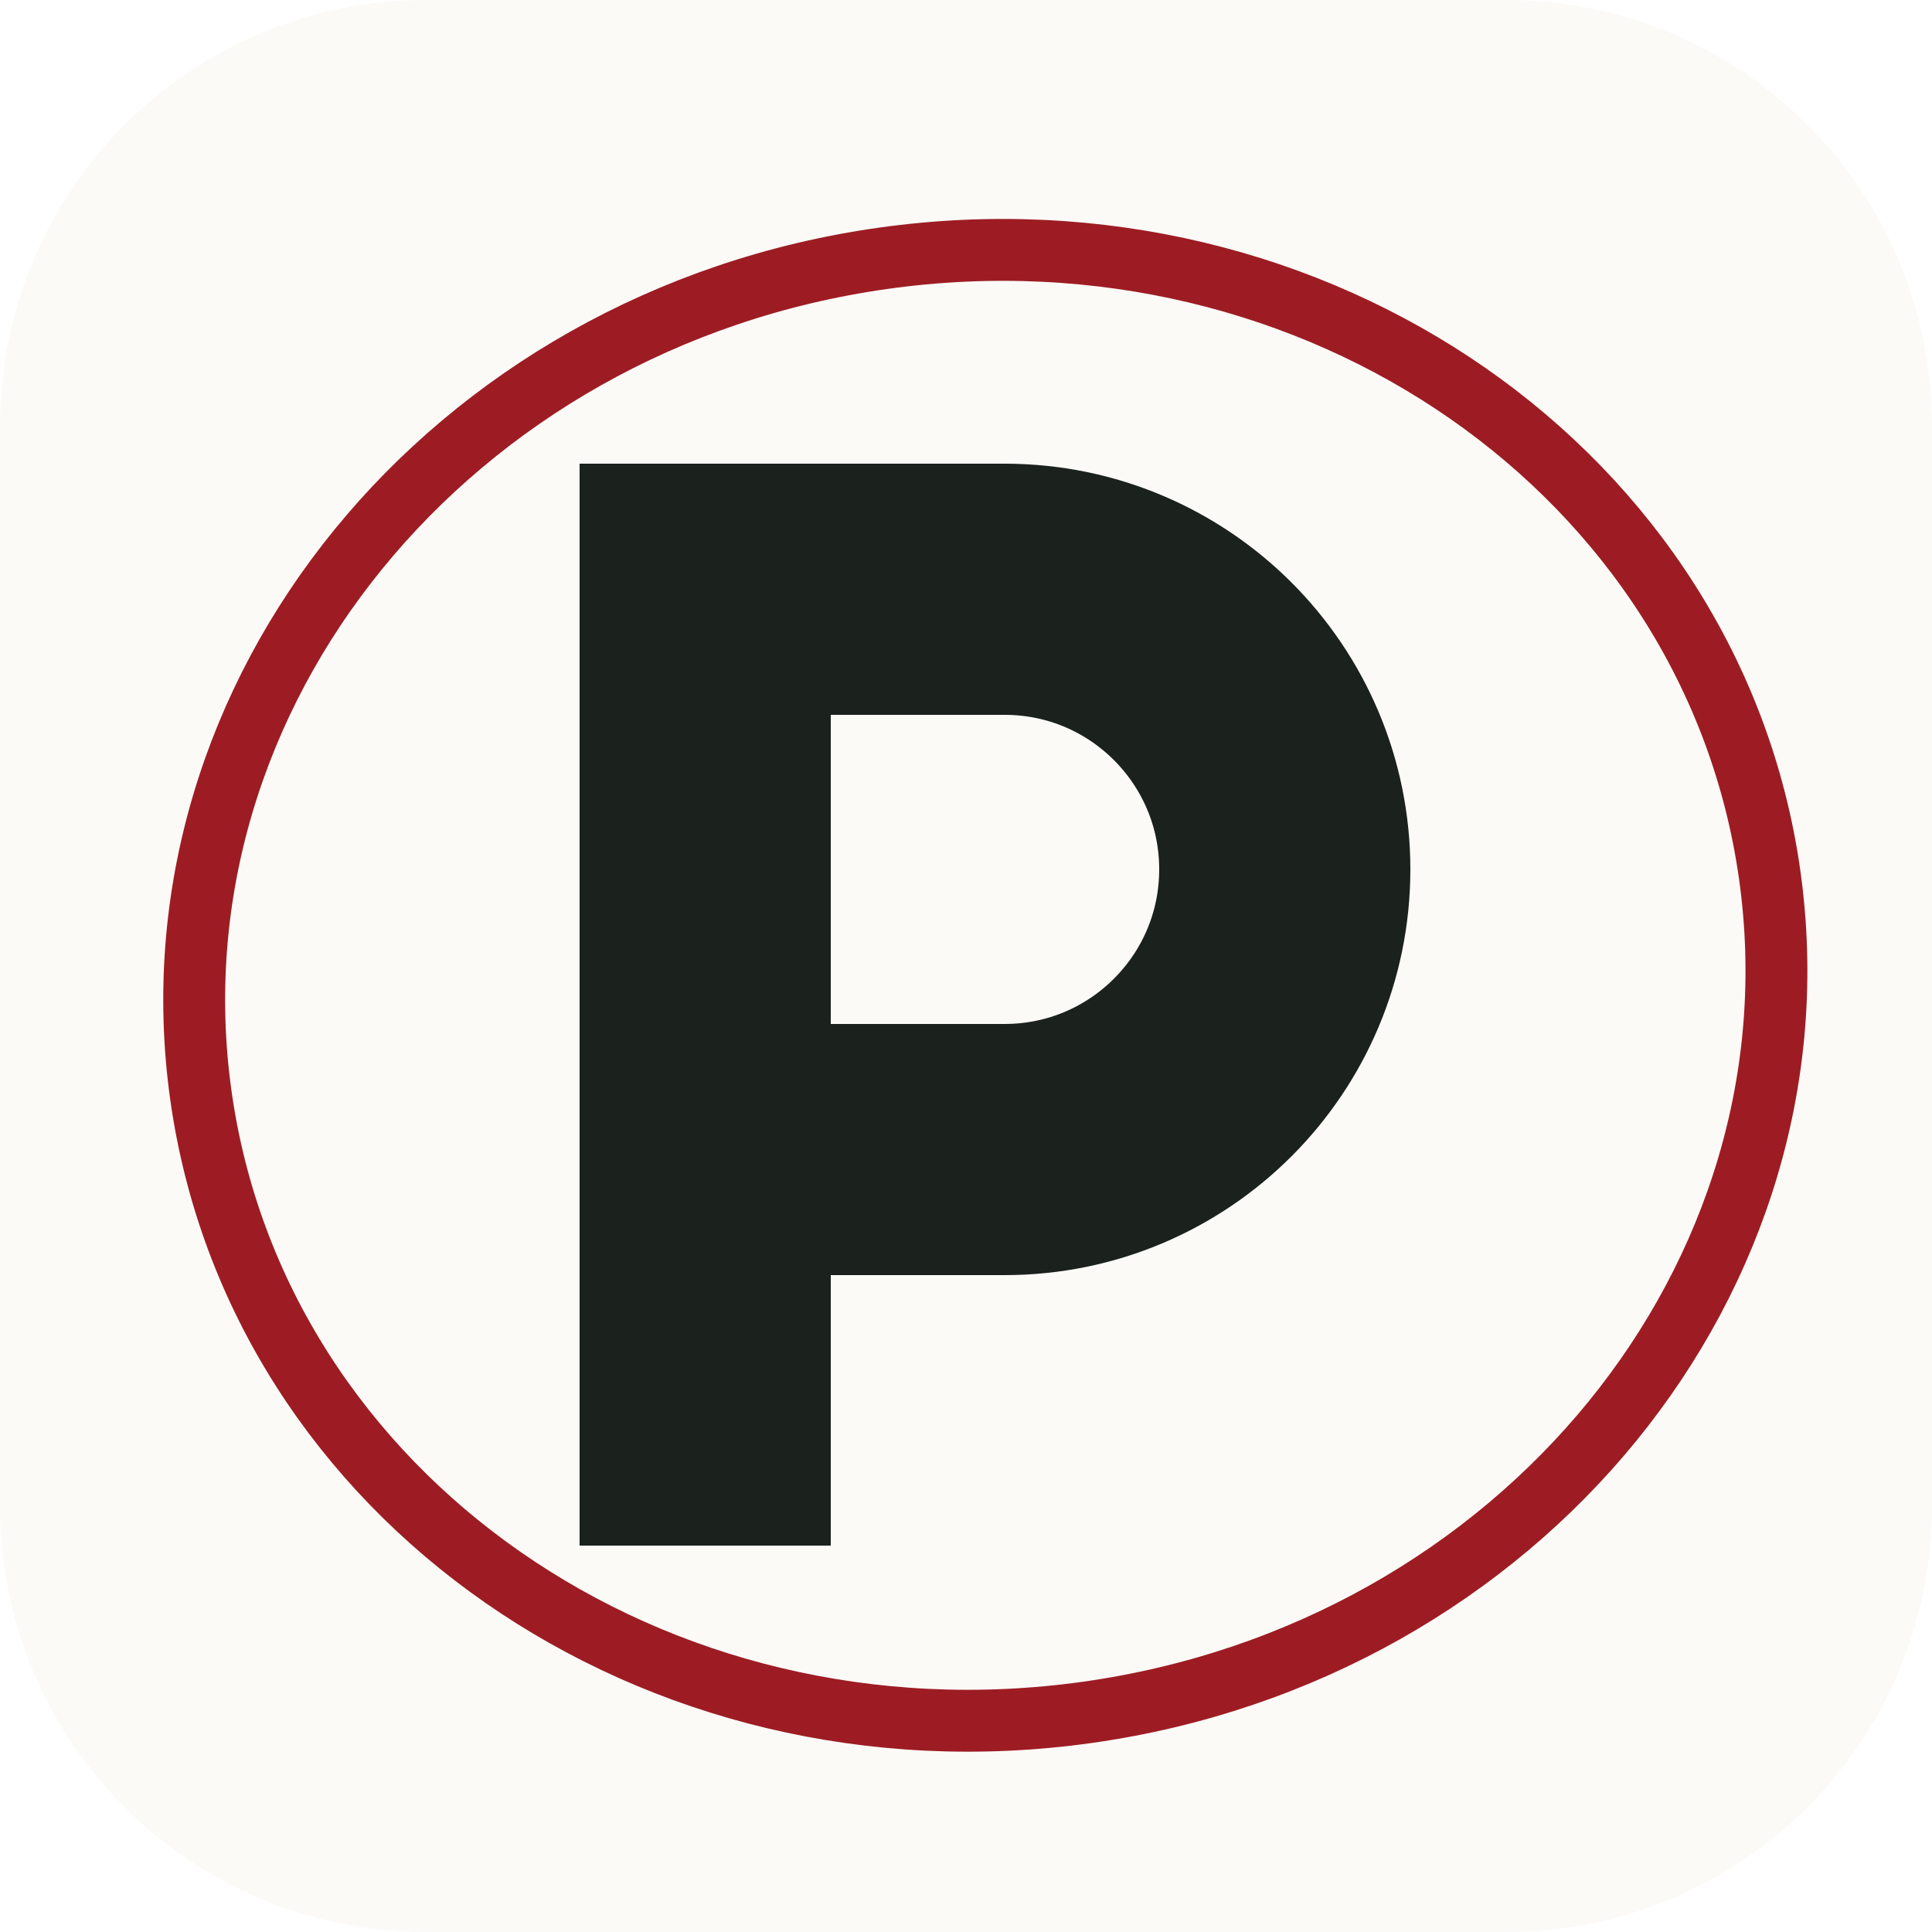
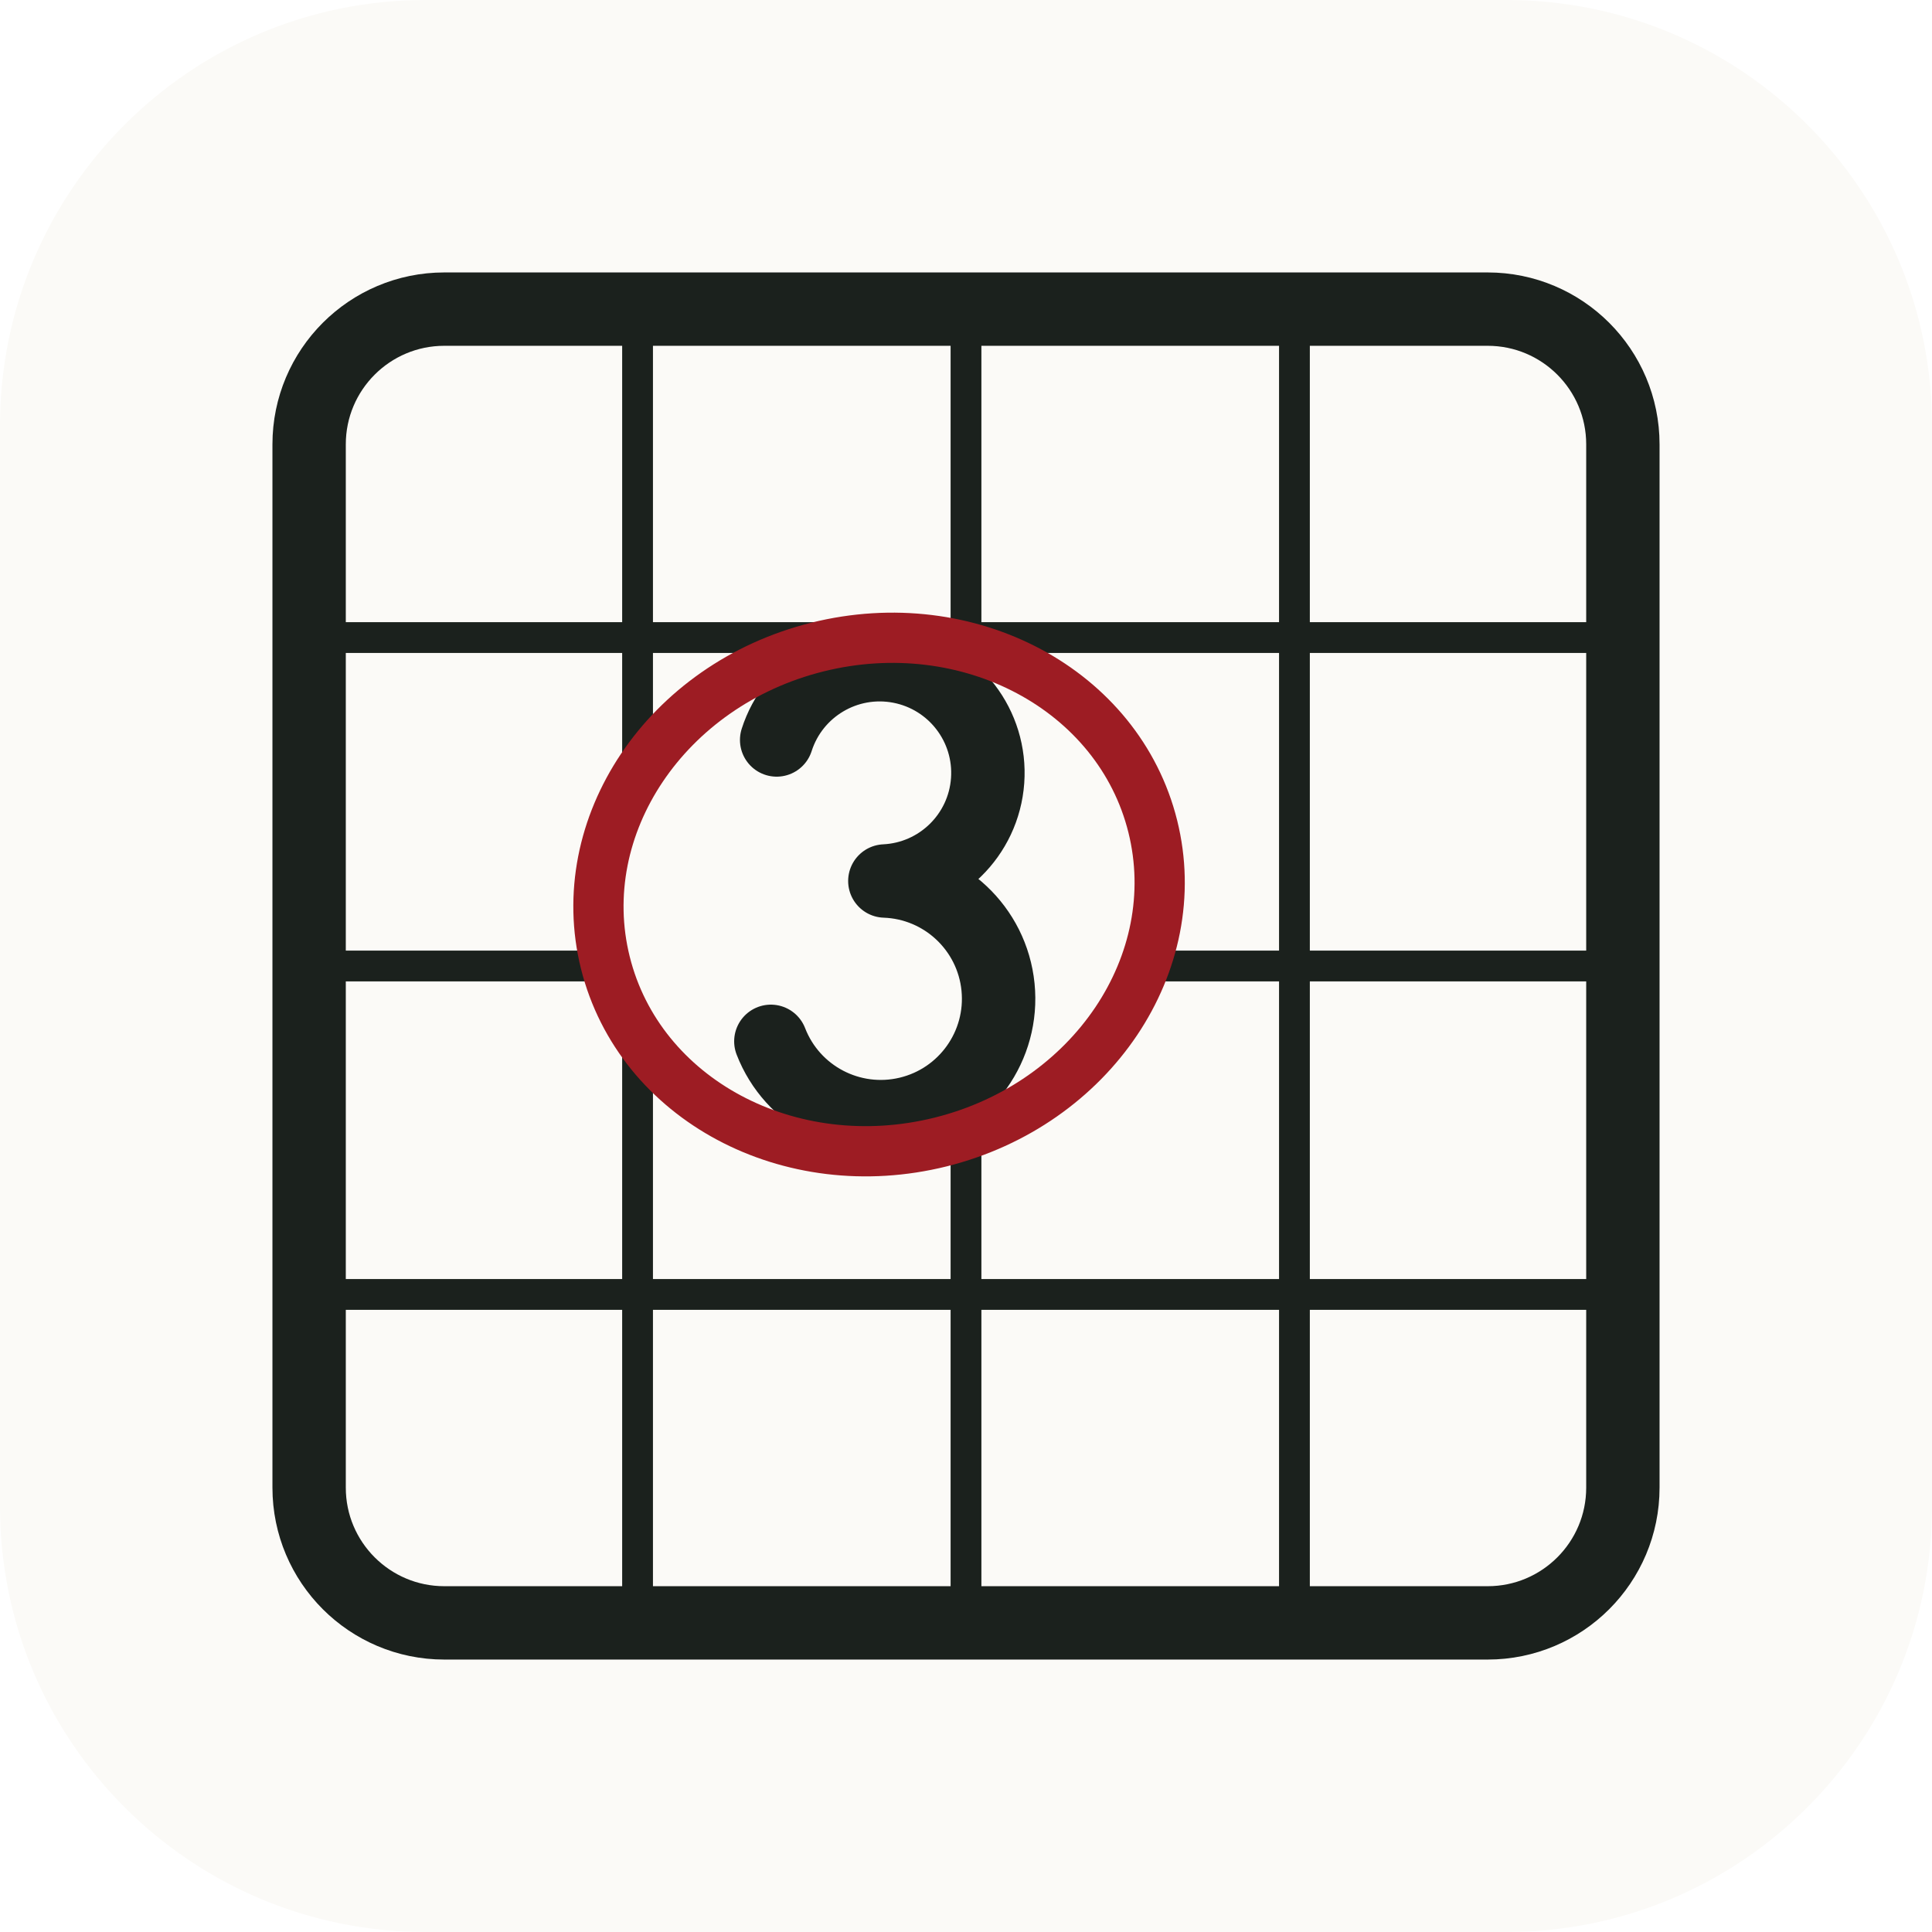
<svg xmlns="http://www.w3.org/2000/svg" width="64" height="64" viewBox="0 0 64 64">
  <rect width="64" height="64" rx="14.1" fill="#fbfaf7" />
-   <path d="M23.36 51.20 L23.36 19.52 L33.28 19.52 A9.28 9.28 0 0 1 33.28 38.08 L23.36 38.08" fill="none" stroke="#1b211d" stroke-width="8.32" stroke-linecap="butt" stroke-linejoin="miter" />
-   <ellipse cx="32.64" cy="32.64" rx="26.24" ry="24.32" transform="rotate(-8 32.64 32.64)" fill="none" stroke="#9d1c23" stroke-width="2.05" />
+   <path d="M21.12 10.24 L21.12 53.76 M10.24 21.12 L53.76 21.12 M32.00 10.24 L32.00 53.76 M10.24 32.00 L53.76 32.00 M42.88 10.24 L42.88 53.76 M10.24 42.88 L53.76 42.88" stroke="#1b211d" stroke-width="1.02" fill="none" />
+   <rect x="10.24" y="10.24" width="43.52" height="43.52" rx="4.48" fill="none" stroke="#1b211d" stroke-width="2.43" />
+   <g transform="translate(0 0) scale(0.64)">
+     <ellipse cx="45.5" cy="46.3" rx="14.6" ry="13.2" transform="rotate(-14 45.5 46.3)" fill="#fbfaf7" />
+     <path d="M40.2 38.3 A5.6 5.6 0 1 1 45.8 45.6 A6.1 6.1 0 1 1 39.9 53.9" fill="none" stroke="#1b211d" stroke-width="3.8" stroke-linecap="round" stroke-linejoin="round" />
+     <ellipse cx="45.5" cy="46.3" rx="14.6" ry="13.2" transform="rotate(-14 45.5 46.3)" fill="none" stroke="#9d1c23" stroke-width="2.6" />
+   </g>
</svg>
